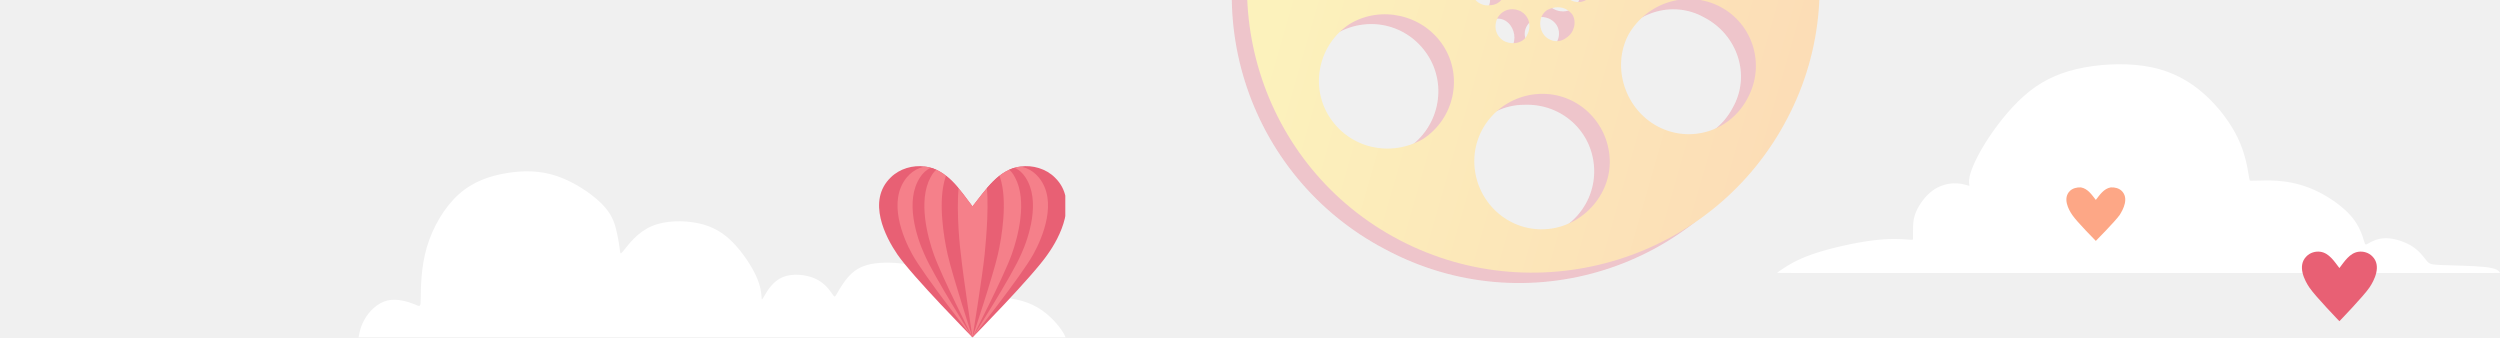
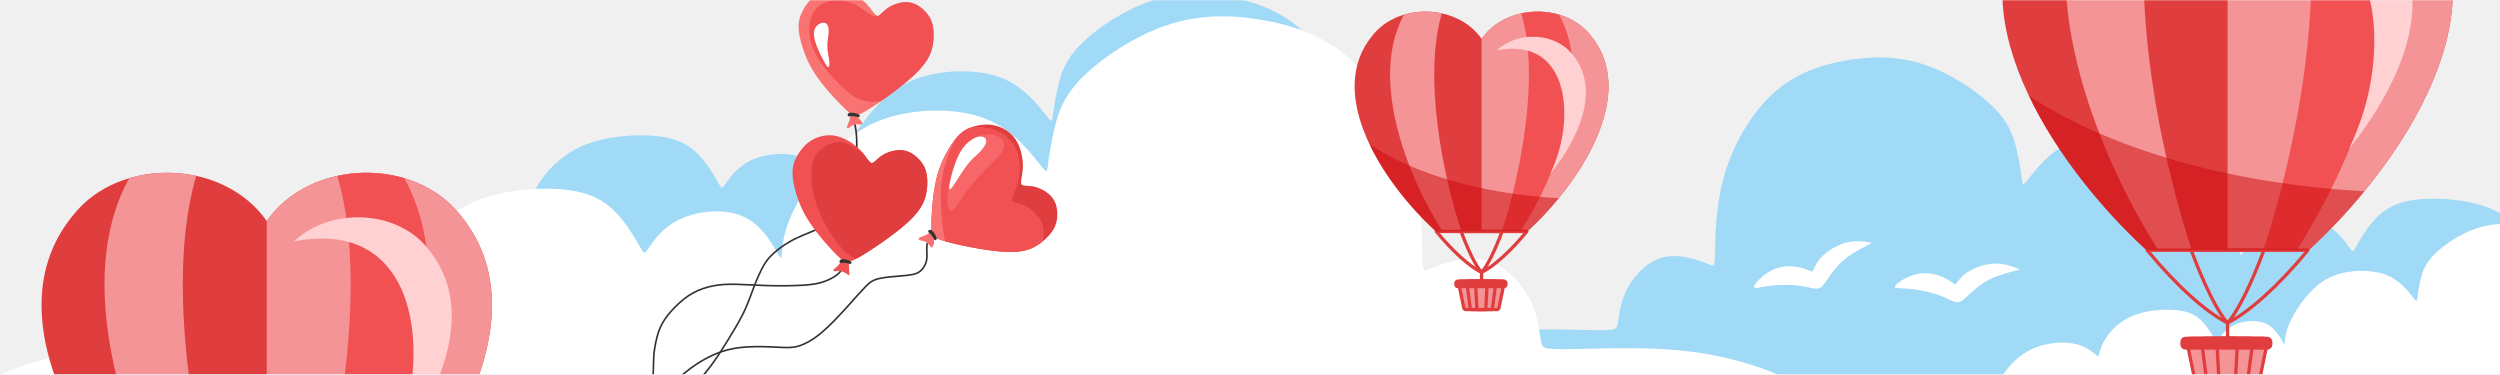
- <svg xmlns="http://www.w3.org/2000/svg" width="467" height="63" viewBox="0 0 467 63" fill="none">
-   <g clip-path="url(#clip0_1571_40)">
-     <path fill-rule="evenodd" clip-rule="evenodd" d="M223.969 71.98C223.907 72.022 223.758 72.02 193.141 71.759C162.525 71.498 101.441 70.978 70.862 70.699C40.283 70.419 40.208 70.382 40.12 70.338C40.033 70.295 39.934 70.244 40.059 69.872C40.184 69.499 40.534 68.804 42.399 67.873C44.265 66.944 47.647 65.781 51.446 65.259C55.246 64.736 59.464 64.856 62.053 64.915C64.642 64.974 65.603 64.974 66.127 64.888C66.652 64.8 66.739 64.626 66.87 63.756C67.001 62.885 67.176 61.319 68.053 59.742C68.93 58.165 70.51 56.577 72.364 56.135C74.218 55.694 76.347 56.399 77.435 56.844C78.524 57.29 78.571 57.477 78.595 55.656C78.618 53.835 78.618 50.006 79.721 46.22C80.823 42.434 83.028 38.691 85.692 36.298C88.357 33.905 91.48 32.862 94.614 32.34C97.748 31.818 100.893 31.818 104.081 32.906C107.269 33.994 110.501 36.17 112.372 38.035C114.241 39.903 114.749 41.459 115.114 42.959C115.478 44.457 115.699 45.898 115.795 46.687C115.89 47.474 115.86 47.609 116.671 46.586C117.482 45.562 119.134 43.38 121.684 42.271C124.234 41.162 127.68 41.125 130.391 41.694C133.103 42.262 135.08 43.436 136.898 45.285C138.716 47.134 140.376 49.658 141.249 51.572C142.122 53.487 142.21 54.792 142.254 55.445C142.297 56.098 142.297 56.098 142.814 55.212C143.33 54.326 144.363 52.555 146.166 51.787C147.969 51.019 150.542 51.253 152.297 52.053C154.051 52.85 154.987 54.213 155.455 54.895C155.924 55.575 155.924 55.575 156.403 54.738C156.882 53.899 157.842 52.224 159.101 51.072C160.361 49.919 161.921 49.291 164.317 49.114C166.714 48.938 169.947 49.213 172.443 50.19C174.938 51.165 176.696 52.841 177.75 54.334C178.806 55.827 179.157 57.138 179.333 57.792C179.509 58.447 179.509 58.447 180.213 57.874C180.918 57.3 182.329 56.154 184.687 55.762C187.045 55.371 190.353 55.734 192.923 56.96C195.494 58.186 197.329 60.274 198.245 61.582C199.163 62.888 199.163 63.413 199.163 63.761C199.163 64.109 199.163 64.281 201.695 64.453C204.229 64.626 209.295 64.8 213.27 65.496C217.245 66.192 220.127 67.411 221.73 68.543C223.332 69.675 223.655 70.721 223.83 71.287C224.005 71.853 224.032 71.937 223.969 71.98Z" fill="white" />
-     <path fill-rule="evenodd" clip-rule="evenodd" d="M332 50.947C331.995 51 332.142 51 354.642 51C377.143 51 421.997 51 444.452 51C466.906 51 466.961 51 466.988 50.973C467.015 50.946 467.014 50.892 466.798 50.675C466.581 50.458 466.148 50.078 464.036 49.862C461.924 49.644 458.134 49.591 456.103 49.51C454.072 49.428 453.801 49.32 453.286 48.696C452.772 48.073 452.014 46.934 450.633 46.04C449.253 45.145 447.249 44.495 445.678 44.495C444.108 44.495 442.97 45.145 442.402 45.471C441.833 45.796 441.833 45.796 441.563 44.901C441.292 44.008 440.751 42.218 439.261 40.457C437.772 38.695 435.335 36.96 433.033 35.822C430.732 34.683 428.566 34.141 426.671 33.898C424.775 33.653 423.151 33.708 422.122 33.735C421.093 33.762 420.659 33.762 420.442 33.762C420.226 33.762 420.226 33.762 420.01 32.461C419.793 31.16 419.36 28.558 418.006 25.739C416.652 22.921 414.378 19.885 411.67 17.5C408.962 15.115 405.822 13.38 401.922 12.567C398.024 11.754 393.366 11.862 389.386 12.594C385.406 13.326 382.102 14.681 379.097 17.066C376.091 19.451 373.384 22.866 371.516 25.685C369.647 28.504 368.618 30.726 368.159 32.136C367.697 33.545 367.806 34.141 367.86 34.439C367.914 34.737 367.914 34.737 367.454 34.602C366.994 34.467 366.073 34.195 364.882 34.25C363.69 34.304 362.229 34.683 360.928 35.659C359.629 36.635 358.491 38.207 357.923 39.562C357.354 40.917 357.354 42.055 357.354 42.896C357.354 43.736 357.354 44.278 357.354 44.549C357.354 44.82 357.354 44.82 356.272 44.739C355.188 44.658 353.023 44.495 349.665 44.929C346.307 45.362 341.758 46.392 338.669 47.451C335.58 48.509 333.949 49.598 333.056 50.194C332.163 50.79 332.005 50.895 332 50.947Z" fill="white" />
-     <path d="M236.168 -25.48C249.829 -51.64 282.384 -61.813 308.544 -47.861C334.413 -34.2 344.587 -1.936 330.925 24.224C317.264 50.384 285 60.557 258.84 46.605C232.68 32.944 222.507 0.68 236.168 -25.48ZM249.248 6.493C243.435 10.272 241.691 17.829 245.469 23.933C249.248 29.747 256.805 31.491 262.909 27.712C268.723 23.933 270.467 16.085 266.688 10.272C262.909 4.459 255.352 2.715 249.248 6.493ZM317.845 -7.749C323.659 -11.528 325.403 -19.085 321.624 -25.189C317.845 -31.003 310.288 -32.747 304.184 -28.968C298.371 -25.189 296.627 -17.341 300.405 -11.528C304.184 -5.715 311.741 -3.971 317.845 -7.749ZM282.384 -20.829C289.36 -20.829 294.883 -26.933 294.592 -33.909C294.301 -40.595 288.488 -46.117 281.512 -45.827C274.536 -45.536 269.013 -39.723 269.304 -32.747C269.595 -25.771 275.408 -20.539 282.384 -20.829ZM323.659 20.155C327.147 14.051 324.531 6.493 318.427 3.296C312.323 -0.192 304.765 2.424 301.568 8.528C298.371 14.632 300.696 22.189 306.8 25.387C312.904 28.584 320.461 26.259 323.659 20.155ZM280.64 -4.843C282.384 -6.005 282.675 -7.749 281.803 -9.203C280.931 -10.947 278.896 -11.237 277.443 -10.365C275.989 -9.493 275.408 -7.459 276.28 -6.005C277.152 -4.552 279.187 -3.971 280.64 -4.843ZM291.976 2.133C293.72 2.133 295.173 0.68 295.173 -1.064C294.883 -2.808 293.429 -4.261 291.685 -4.261C289.941 -4.261 288.488 -2.517 288.779 -0.773C288.779 0.971 290.232 2.133 291.976 2.133ZM285.872 -5.133C287.325 -4.261 289.36 -4.843 290.232 -6.587C291.104 -8.04 290.523 -10.075 288.779 -10.947C287.325 -11.819 285.291 -10.947 284.419 -9.493C283.837 -8.04 284.419 -6.005 285.872 -5.133ZM275.408 3.005C277.152 3.005 278.605 1.261 278.315 -0.483C278.315 -2.227 276.861 -3.389 275.117 -3.389C273.373 -3.389 271.92 -1.936 271.92 -0.192C272.211 1.552 273.664 3.005 275.408 3.005ZM276.861 5.331C275.989 6.784 276.571 8.819 278.315 9.691C279.768 10.563 281.803 9.691 282.675 8.237C283.256 6.784 282.675 4.749 281.221 3.877C279.768 3.005 277.733 3.587 276.861 5.331ZM286.453 3.587C284.709 4.749 284.419 6.493 285.291 7.947C286.163 9.691 288.197 9.981 289.651 9.109C291.104 8.237 291.685 6.203 290.813 4.749C289.941 3.296 287.907 2.715 286.453 3.587ZM265.525 -9.784C268.723 -15.888 266.397 -23.445 260.293 -26.643C254.189 -29.84 246.632 -27.515 243.435 -21.411C240.237 -15.307 242.563 -7.749 248.667 -4.552C254.771 -1.064 262.328 -3.68 265.525 -9.784ZM285.581 44.571C292.557 44.28 298.08 38.467 297.789 31.491C297.499 24.515 291.685 19.283 284.709 19.573C277.733 19.573 272.211 25.677 272.501 32.653C272.792 39.339 278.605 44.861 285.581 44.571Z" fill="#E86074" fill-opacity="0.302" />
-     <path d="M239.075 -27.224C252.736 -53.384 285 -63.557 311.16 -49.896C337.32 -36.235 347.493 -3.68 333.832 22.189C320.171 48.349 287.616 58.523 261.456 44.861C235.296 31.2 225.413 -1.064 239.075 -27.224ZM252.155 4.459C246.341 8.237 244.597 16.085 248.376 21.899C252.155 27.712 259.712 29.456 265.816 25.968C271.629 22.189 273.373 14.341 269.595 8.528C265.816 2.715 257.968 0.971 252.155 4.459ZM320.461 -9.493C326.565 -13.272 328.309 -21.12 324.531 -26.933C320.752 -32.747 312.904 -34.491 307.091 -31.003C301.277 -27.224 299.533 -19.376 303.312 -13.563C307.091 -7.749 314.648 -6.005 320.461 -9.493ZM285.291 -22.573C292.267 -22.864 297.789 -28.677 297.499 -35.653C297.208 -42.629 291.104 -48.152 284.419 -47.861C277.443 -47.571 271.92 -41.467 272.211 -34.781C272.501 -27.805 278.315 -22.283 285.291 -22.573ZM326.565 18.12C329.763 12.016 327.437 4.459 321.333 1.261C315.229 -1.936 307.672 0.389 304.184 6.493C300.987 12.597 303.603 20.445 309.707 23.643C315.811 26.84 323.368 24.515 326.565 18.12ZM283.547 -6.877C285 -7.749 285.581 -9.784 284.709 -11.237C283.837 -12.691 281.803 -13.272 280.349 -12.109C278.605 -11.237 278.315 -9.203 279.187 -7.749C280.059 -6.296 282.093 -6.005 283.547 -6.877ZM294.883 0.389C296.627 0.389 298.08 -1.355 297.789 -3.099C297.789 -4.843 296.336 -6.296 294.592 -6.005C292.848 -6.005 291.395 -4.552 291.395 -2.808C291.685 -1.064 293.139 0.389 294.883 0.389ZM288.779 -7.168C290.232 -6.296 292.267 -6.877 293.139 -8.331C294.011 -10.075 293.429 -11.819 291.685 -12.691C290.232 -13.563 288.197 -12.981 287.325 -11.528C286.453 -9.784 287.035 -8.04 288.779 -7.168ZM278.315 0.971C280.059 0.971 281.221 -0.483 281.221 -2.227C281.221 -3.971 279.768 -5.424 278.024 -5.424C276.28 -5.133 274.827 -3.68 274.827 -1.936C274.827 -0.192 276.571 1.261 278.315 0.971ZM279.768 3.296C278.896 5.04 279.477 6.784 280.931 7.656C282.675 8.528 284.709 7.947 285.291 6.493C286.163 4.749 285.581 3.005 284.128 2.133C282.384 1.261 280.64 1.843 279.768 3.296ZM289.069 1.843C287.616 2.715 287.325 4.749 288.197 6.203C289.069 7.656 291.104 8.237 292.557 7.075C294.011 6.203 294.592 4.168 293.72 2.715C292.557 1.261 290.813 0.971 289.069 1.843ZM268.432 -11.528C271.629 -17.632 269.304 -25.48 263.2 -28.677C257.096 -31.875 249.539 -29.549 246.051 -23.445C242.853 -17.051 245.179 -9.493 251.573 -6.296C257.677 -3.099 265.235 -5.424 268.432 -11.528ZM288.488 42.827C295.464 42.536 300.987 36.432 300.696 29.747C300.405 22.771 294.592 17.248 287.616 17.539C280.64 17.829 275.117 23.643 275.408 30.619C275.699 37.595 281.512 43.117 288.488 42.827Z" fill="url(#paint0_linear_1571_40)" />
-     <g clip-path="url(#clip1_1571_40)">
-       <path d="M197.032 33.142C195.382 31.51 192.906 30.796 190.636 31.102C186.51 31.612 184.034 35.591 181.661 38.549C179.391 35.591 176.915 31.612 172.789 31.102C170.519 30.796 168.043 31.51 166.393 33.142C161.854 37.529 165.464 44.364 167.631 47.526C170.416 51.607 181.661 63.033 181.661 63.033C181.661 63.033 192.906 51.607 195.691 47.526C197.961 44.364 201.572 37.529 197.032 33.142Z" fill="#E86074" />
-       <mask id="mask0_1571_40" style="mask-type:luminance" maskUnits="userSpaceOnUse" x="164" y="31" width="36" height="33">
-         <path d="M197.032 33.142C195.382 31.51 192.906 30.796 190.636 31.102C186.51 31.612 184.034 35.591 181.661 38.549C179.391 35.591 176.915 31.612 172.789 31.102C170.519 30.796 168.043 31.51 166.393 33.142C161.854 37.529 165.464 44.364 167.631 47.526C170.416 51.607 181.661 63.033 181.661 63.033C181.661 63.033 192.906 51.607 195.691 47.526C197.961 44.364 201.572 37.529 197.032 33.142Z" fill="white" />
+ <svg xmlns="http://www.w3.org/2000/svg" width="427" height="64" viewBox="0 0 427 64" fill="none">
+   <g clip-path="url(#clip0_1966_2008)">
+     <mask id="mask0_1966_2008" style="mask-type:luminance" maskUnits="userSpaceOnUse" x="-1490" y="0" width="1917" height="64">
+       <path d="M-1490 0.05H427V63.95H-1490V0.05Z" fill="white" />
+     </mask>
+     <g mask="url(#mask0_1966_2008)">
+       <path fill-rule="evenodd" clip-rule="evenodd" d="M497.699 66.326C497.61 66.386 497.399 66.384 454.276 66.015C411.152 65.646 325.115 64.909 282.044 64.514C238.972 64.119 238.864 64.066 238.742 64.005C238.619 63.944 238.481 63.874 238.656 63.347C238.832 62.82 239.325 61.835 241.953 60.522C244.58 59.208 249.343 57.564 254.696 56.826C260.047 56.086 265.989 56.255 269.636 56.339C273.282 56.423 274.636 56.423 275.374 56.3C276.113 56.176 276.235 55.93 276.421 54.7C276.604 53.47 276.851 51.255 278.085 49.026C279.322 46.797 281.548 44.551 284.159 43.928C286.77 43.304 289.768 44.3 291.301 44.93C292.834 45.56 292.9 45.825 292.934 43.251C292.968 40.677 292.968 35.262 294.52 29.911C296.074 24.56 299.178 19.268 302.931 15.885C306.685 12.501 311.085 11.027 315.498 10.29C319.913 9.552 324.343 9.552 328.833 11.089C333.324 12.627 337.876 15.703 340.509 18.341C343.143 20.98 343.859 23.181 344.373 25.299C344.886 27.419 345.197 29.456 345.332 30.57C345.466 31.684 345.424 31.874 346.565 30.427C347.708 28.981 350.035 25.896 353.627 24.329C357.218 22.761 362.073 22.708 365.891 23.512C369.711 24.316 372.495 25.975 375.056 28.589C377.616 31.204 379.955 34.771 381.185 37.477C382.416 40.183 382.538 42.029 382.6 42.951C382.661 43.874 382.661 43.874 383.388 42.622C384.117 41.37 385.57 38.867 388.111 37.78C390.649 36.694 394.273 37.026 396.745 38.156C399.216 39.284 400.535 41.21 401.196 42.174C401.855 43.136 401.855 43.136 402.53 41.952C403.206 40.767 404.556 38.397 406.331 36.77C408.104 35.14 410.301 34.252 413.676 34.002C417.052 33.754 421.607 34.142 425.122 35.522C428.636 36.902 431.112 39.271 432.598 41.383C434.084 43.492 434.58 45.344 434.827 46.27C435.074 47.197 435.074 47.197 436.068 46.386C437.06 45.575 439.045 43.953 442.369 43.401C445.689 42.846 450.349 43.36 453.969 45.093C457.59 46.827 460.173 49.779 461.465 51.627C462.757 53.473 462.757 54.216 462.757 54.709C462.757 55.199 462.757 55.443 466.326 55.686C469.893 55.93 477.03 56.176 482.628 57.161C488.226 58.144 492.286 59.867 494.543 61.468C496.801 63.069 497.257 64.548 497.502 65.348C497.749 66.147 497.786 66.266 497.699 66.326Z" fill="#A0DAF7" />
+       <path fill-rule="evenodd" clip-rule="evenodd" d="M90.052 55.024C129.433 54.687 186.244 54.198 225.217 53.85V8.327C224.284 7.115 223.278 6.01 222.222 5.058C218.47 1.675 214.069 0.2 209.654 -0.537C205.241 -1.275 200.812 -1.275 196.321 0.263C191.829 1.8 187.277 4.876 184.645 7.514C182.011 10.153 181.296 12.355 180.781 14.473C180.269 16.592 179.956 18.63 179.822 19.744C179.687 20.857 179.73 21.047 178.588 19.602C177.445 18.154 175.119 15.069 171.526 13.502C167.936 11.934 163.082 11.881 159.263 12.685C155.443 13.489 152.658 15.148 150.098 17.762C147.537 20.377 145.2 23.944 143.968 26.65C142.738 29.357 142.616 31.202 142.555 32.124C142.492 33.048 142.492 33.048 141.765 31.795C141.038 30.543 139.582 28.04 137.044 26.955C134.503 25.869 130.88 26.199 128.409 27.329C125.936 28.457 124.618 30.383 123.959 31.347C123.298 32.309 123.298 32.309 122.624 31.125C121.949 29.94 120.598 27.572 118.823 25.943C117.05 24.313 114.853 23.425 111.477 23.175C108.101 22.927 103.548 23.315 100.032 24.695C96.517 26.075 94.041 28.444 92.555 30.556C91.069 32.666 90.574 34.518 90.327 35.443C90.223 35.835 90.161 36.06 90.052 36.13V55.024Z" fill="#A0DAF7" />
+       <path fill-rule="evenodd" clip-rule="evenodd" d="M320.389 72.559C320.442 72.594 320.571 72.594 346.747 72.369C372.922 72.145 425.146 71.698 451.291 71.46C477.435 71.22 477.499 71.187 477.575 71.15C477.649 71.112 477.733 71.07 477.627 70.751C477.519 70.43 477.22 69.833 475.626 69.036C474.031 68.238 471.139 67.24 467.891 66.792C464.642 66.344 461.036 66.445 458.823 66.497C456.608 66.547 455.788 66.547 455.34 66.473C454.89 66.399 454.816 66.249 454.704 65.502C454.592 64.754 454.442 63.412 453.692 62.058C452.943 60.704 451.592 59.342 450.006 58.963C448.421 58.584 446.602 59.189 445.672 59.572C444.74 59.954 444.7 60.114 444.68 58.552C444.659 56.989 444.659 53.704 443.716 50.456C442.775 47.206 440.889 43.994 438.612 41.942C436.334 39.887 433.663 38.992 430.983 38.544C428.304 38.096 425.615 38.096 422.89 39.031C420.164 39.964 417.4 41.831 415.802 43.431C414.203 45.033 413.77 46.37 413.457 47.656C413.146 48.942 412.956 50.178 412.875 50.855C412.793 51.531 412.819 51.647 412.126 50.768C411.433 49.89 410.021 48.019 407.84 47.066C405.66 46.115 402.714 46.083 400.396 46.571C398.077 47.059 396.388 48.065 394.832 49.653C393.278 51.239 391.858 53.405 391.112 55.048C390.366 56.69 390.292 57.811 390.253 58.37C390.216 58.931 390.216 58.931 389.774 58.17C389.333 57.411 388.449 55.891 386.908 55.232C385.367 54.572 383.167 54.774 381.666 55.459C380.167 56.144 379.366 57.314 378.967 57.898C378.565 58.483 378.565 58.483 378.156 57.764C377.747 57.045 376.926 55.607 375.849 54.617C374.773 53.63 373.44 53.09 371.389 52.938C369.341 52.786 366.576 53.023 364.444 53.862C362.31 54.698 360.808 56.136 359.905 57.417C359.002 58.699 358.702 59.822 358.553 60.385C358.403 60.947 358.403 60.947 357.8 60.456C357.197 59.962 355.991 58.979 353.975 58.642C351.958 58.307 349.131 58.618 346.933 59.671C344.736 60.723 343.166 62.516 342.382 63.636C341.599 64.758 341.599 65.207 341.599 65.507C341.599 65.805 341.599 65.952 339.433 66.1C337.266 66.249 332.935 66.399 329.538 66.995C326.138 67.593 323.675 68.637 322.304 69.609C320.933 70.581 320.658 71.479 320.508 71.964C320.358 72.45 320.335 72.524 320.389 72.559Z" fill="white" />
+       <path fill-rule="evenodd" clip-rule="evenodd" d="M-6.903 71.748C-6.797 71.821 -6.539 71.819 46.077 71.368C98.694 70.918 203.666 70.019 256.218 69.538C308.77 69.056 308.901 68.992 309.051 68.916C309.201 68.841 309.37 68.757 309.156 68.114C308.94 67.471 308.34 66.27 305.134 64.666C301.928 63.062 296.116 61.057 289.586 60.156C283.055 59.255 275.808 59.459 271.358 59.563C266.907 59.664 265.257 59.664 264.356 59.514C263.455 59.364 263.305 59.065 263.079 57.564C262.855 56.062 262.554 53.36 261.047 50.641C259.54 47.92 256.824 45.182 253.637 44.419C250.45 43.658 246.793 44.874 244.923 45.643C243.052 46.412 242.971 46.734 242.93 43.594C242.889 40.453 242.889 33.847 240.995 27.318C239.101 20.788 235.312 14.332 230.734 10.204C226.155 6.077 220.786 4.278 215.401 3.377C210.014 2.477 204.609 2.477 199.131 4.353C193.65 6.23 188.097 9.982 184.883 13.201C181.671 16.42 180.797 19.107 180.17 21.692C179.545 24.278 179.165 26.763 179 28.122C178.836 29.481 178.887 29.713 177.495 27.948C176.1 26.183 173.262 22.419 168.879 20.508C164.498 18.594 158.575 18.53 153.916 19.511C149.255 20.493 145.857 22.516 142.733 25.706C139.61 28.894 136.757 33.248 135.256 36.55C133.754 39.853 133.604 42.103 133.53 43.228C133.454 44.355 133.454 44.355 132.567 42.827C131.679 41.299 129.905 38.244 126.807 36.919C123.707 35.594 119.286 35.999 116.27 37.377C113.256 38.754 111.646 41.104 110.841 42.279C110.035 43.454 110.035 43.454 109.212 42.01C108.388 40.564 106.741 37.674 104.576 35.686C102.411 33.699 99.731 32.614 95.613 32.309C91.494 32.007 85.938 32.48 81.649 34.165C77.36 35.847 74.339 38.737 72.526 41.313C70.713 43.889 70.11 46.149 69.807 47.277C69.505 48.407 69.505 48.407 68.293 47.419C67.083 46.431 64.66 44.452 60.606 43.776C56.552 43.101 50.869 43.728 46.451 45.843C42.035 47.957 38.88 51.56 37.305 53.813C35.729 56.067 35.729 56.972 35.729 57.574C35.729 58.173 35.729 58.468 31.375 58.766C27.022 59.065 18.314 59.364 11.485 60.565C4.654 61.766 -0.299 63.866 -3.054 65.82C-5.808 67.773 -6.363 69.579 -6.663 70.554C-6.964 71.529 -7.009 71.676 -6.903 71.748Z" fill="white" />
+       <path d="M104.594 80.733C105.064 79.724 105.533 78.716 106.563 77.046C107.593 75.377 109.183 73.044 110.782 70.812C112.382 68.578 113.994 66.444 115.84 64.688C117.687 62.933 119.768 61.558 121.707 60.676C123.644 59.795 125.44 59.406 127.419 59.268C129.399 59.129 131.563 59.24 133.053 59.315C134.544 59.387 135.361 59.424 136.428 59.097C137.495 58.77 138.813 58.078 140.317 56.818C141.821 55.557 143.509 53.728 144.832 52.259C146.155 50.793 147.113 49.687 147.848 48.941C148.583 48.194 149.095 47.809 150.229 47.559C151.362 47.309 153.117 47.197 154.371 47.084C155.628 46.971 156.384 46.856 156.987 46.453C157.59 46.05 158.038 45.357 158.219 44.645C158.399 43.932 158.31 43.201 158.291 42.678C158.273 42.155 158.325 41.842 158.376 41.529" stroke="#333333" stroke-width="0.284" stroke-miterlimit="22.926" />
+       <path d="M143.747 46.126C143.48 46.455 143.21 46.785 142.654 47.16C142.1 47.535 141.255 47.956 140.317 48.235C139.377 48.513 138.344 48.652 136.797 48.733C135.248 48.813 133.185 48.837 131.205 48.783C129.228 48.728 127.335 48.596 125.801 48.56C124.265 48.525 123.086 48.584 121.895 48.808C120.704 49.032 119.5 49.419 118.393 50.027C117.287 50.635 116.28 51.462 115.371 52.372C114.461 53.283 113.651 54.277 113.111 55.251C112.571 56.224 112.3 57.177 112.087 58.12C111.874 59.061 111.716 59.991 111.657 60.942C111.596 61.893 111.633 62.865 111.571 63.8C111.509 64.735 111.347 65.635 110.814 67.169C110.279 68.704 109.371 70.871 108.562 72.483C107.753 74.097 107.044 75.153 106.447 75.949C105.849 76.745 105.366 77.282 104.927 77.914C104.491 78.546 104.101 79.271 103.905 79.719C103.709 80.165 103.707 80.333 103.706 80.502" stroke="#333333" stroke-width="0.284" stroke-miterlimit="22.926" />
+       <path d="M145.962 20.999C146.12 21.739 146.276 22.479 146.325 23.881C146.371 25.285 146.31 27.351 146.001 29.262C145.693 31.173 145.135 32.927 144.469 34.336C143.804 35.746 143.03 36.81 142.158 37.585C141.284 38.362 140.314 38.849 139.108 39.363C137.903 39.877 136.462 40.417 135.204 41.097C133.947 41.776 132.874 42.596 132.111 43.285C131.347 43.974 130.894 44.535 130.398 45.414C129.901 46.294 129.363 47.492 128.879 48.728C128.396 49.964 127.966 51.239 127.469 52.398C126.973 53.557 126.409 54.597 125.598 55.981C124.785 57.366 123.725 59.095 122.811 60.483C121.897 61.871 121.128 62.919 119.785 64.535C118.441 66.152 116.521 68.339 114.297 70.631C112.074 72.922 109.545 75.319 107.808 76.897C106.07 78.478 105.122 79.24 104.569 79.706C104.018 80.17 103.862 80.336 103.706 80.502" stroke="#333333" stroke-width="0.284" stroke-miterlimit="22.926" />
+       <path d="M380.466 -15.617C373.001 -26.265 355.319 -26.559 347.492 -16.733C332.805 0.844 350.471 27.967 366.634 42.745H394.299C410.462 27.967 428.128 0.844 413.441 -16.733C405.614 -26.559 387.932 -26.265 380.466 -15.617Z" fill="#E03D3F" />
+       <path d="M368.415 -23.33C364.637 -24.152 360.627 -24.017 356.958 -22.929C356.874 -22.771 356.791 -22.613 356.709 -22.45C346.683 -3.419 357.584 25.407 368.664 42.745H374.36C368.627 25.409 362.985 -3.417 368.174 -22.45C368.251 -22.751 368.333 -23.045 368.415 -23.33Z" fill="#F49496" />
+       <path d="M394.299 42.745C410.462 27.967 428.128 0.844 413.441 -16.733C405.614 -26.559 387.932 -26.265 380.466 -15.617V42.745H394.299Z" fill="#F49496" />
+       <path d="M392.269 42.745C403.348 25.407 414.25 -3.419 404.223 -22.45C404.142 -22.613 404.058 -22.771 403.975 -22.929C400.306 -24.017 396.296 -24.154 392.517 -23.33C392.6 -23.045 392.682 -22.751 392.759 -22.45C397.948 -3.417 392.306 25.409 386.573 42.745H392.269Z" fill="#F15153" />
+       <path d="M366.752 42.745C371.77 48.826 376.813 53.338 380.466 55.149H380.467C384.12 53.338 389.163 48.826 394.181 42.745H366.752Z" stroke="#E03D3F" stroke-width="0.566" stroke-miterlimit="22.926" stroke-linecap="round" stroke-linejoin="round" />
+       <path d="M374.262 42.745C376.533 48.826 378.814 53.338 380.466 55.149C382.12 53.338 384.4 48.826 386.671 42.745H374.262Z" stroke="#E03D3F" stroke-width="0.566" stroke-miterlimit="22.926" stroke-linecap="round" stroke-linejoin="round" />
+       <path d="M380.466 55.149C380.466 57.227 380.466 59.305 380.466 61.383" stroke="#E03D3F" stroke-width="0.566" stroke-miterlimit="22.926" stroke-linecap="round" stroke-linejoin="round" />
+       <path fill-rule="evenodd" clip-rule="evenodd" d="M374.141 57.778H380.403H386.665C386.999 57.778 387.339 58.059 387.271 58.386L385.749 65.802C385.682 66.129 385.475 66.41 385.143 66.41H380.403H375.662C375.33 66.41 375.122 66.129 375.056 65.802L373.535 58.386C373.467 58.059 373.807 57.778 374.141 57.778Z" fill="#F49496" stroke="#E03D3F" stroke-width="0.566" stroke-miterlimit="22.926" stroke-linecap="round" stroke-linejoin="round" />
+       <path fill-rule="evenodd" clip-rule="evenodd" d="M376.426 57.778H380.403H384.379C384.592 57.778 384.808 58.059 384.765 58.386L383.799 65.802C383.756 66.129 383.625 66.41 383.414 66.41H380.403H377.392C377.181 66.41 377.05 66.129 377.007 65.802L376.041 58.386C375.998 58.059 376.214 57.778 376.426 57.778Z" fill="#F49496" stroke="#E03D3F" stroke-width="0.566" stroke-miterlimit="22.926" stroke-linecap="round" stroke-linejoin="round" />
+       <path fill-rule="evenodd" clip-rule="evenodd" d="M378.802 57.778H380.403H382.004C382.089 57.778 382.176 58.059 382.16 58.386L381.77 65.802C381.754 66.129 381.7 66.41 381.615 66.41H380.403H379.191C379.105 66.41 379.054 66.129 379.036 65.802L378.648 58.386C378.63 58.059 378.717 57.778 378.802 57.778Z" stroke="#E03D3F" stroke-width="0.566" stroke-miterlimit="22.926" stroke-linecap="round" stroke-linejoin="round" />
+       <path d="M346.533 16.357C351.298 26.354 359.128 35.881 366.634 42.745H394.299C397.505 39.813 400.769 36.395 403.828 32.664C380.464 31.392 360.002 25.275 346.533 16.357Z" fill="#CC080B" fill-opacity="0.502" />
+       <path d="M401.254 25.348C410.24 14.16 416.598 -0.6 407.961 -10.937C402.67 -17.579 391.342 -18.024 385.117 -12.141C407.769 -16.533 408.966 9.818 401.254 25.348Z" fill="#FFD1D2" />
+       <path d="M387.237 57.793H373.29C372.955 57.793 372.684 58.064 372.684 58.399V58.837C372.684 59.172 372.955 59.443 373.29 59.443H387.237C387.572 59.443 387.843 59.172 387.843 58.837V58.399C387.843 58.064 387.572 57.793 387.237 57.793Z" fill="#E03D3F" stroke="#E03D3F" stroke-width="0.566" stroke-miterlimit="22.926" stroke-linecap="round" stroke-linejoin="round" />
+       <path d="M253.054 6.633C248.845 0.628 238.876 0.464 234.464 6.004C226.184 15.912 236.142 31.204 245.255 39.534H260.85C269.963 31.204 279.922 15.912 271.641 6.004C267.23 0.464 257.26 0.628 253.054 6.633Z" fill="#E03D3F" />
+       <path d="M246.26 2.284C244.129 1.82 241.867 1.897 239.801 2.511C239.753 2.6 239.706 2.688 239.661 2.78C234.008 13.509 240.154 29.759 246.4 39.534H249.611C246.378 29.761 243.197 13.51 246.123 2.78C246.166 2.609 246.213 2.445 246.26 2.284Z" fill="#F49496" />
+       <path d="M260.85 39.534C269.964 31.204 279.922 15.912 271.642 6.004C267.23 0.464 257.261 0.628 253.054 6.633V39.534H260.85Z" fill="#F49496" />
+       <path d="M259.706 39.534C265.952 29.759 272.098 13.509 266.445 2.78C266.4 2.688 266.353 2.6 266.305 2.511C264.238 1.897 261.977 1.82 259.846 2.284C259.893 2.445 259.94 2.609 259.983 2.78C262.909 13.51 259.728 29.761 256.495 39.534H259.706Z" fill="#F15153" />
+       <path d="M245.322 39.534C248.15 42.962 250.994 45.506 253.054 46.528C255.112 45.506 257.955 42.962 260.784 39.534H245.322Z" stroke="#E03D3F" stroke-width="0.566" stroke-miterlimit="22.926" stroke-linecap="round" stroke-linejoin="round" />
+       <path d="M249.556 39.534C250.836 42.962 252.12 45.506 253.054 46.528C253.985 45.506 255.27 42.962 256.55 39.534H249.556Z" stroke="#E03D3F" stroke-width="0.566" stroke-miterlimit="22.926" stroke-linecap="round" stroke-linejoin="round" />
+       <path d="M253.054 46.528C253.054 47.698 253.054 48.87 253.054 50.04" stroke="#E03D3F" stroke-width="0.566" stroke-miterlimit="22.926" stroke-linecap="round" stroke-linejoin="round" />
+       <path fill-rule="evenodd" clip-rule="evenodd" d="M249.487 48.009H253.017H256.547C256.735 48.009 256.927 48.167 256.89 48.351L256.031 52.532C255.994 52.717 255.876 52.875 255.689 52.875H253.017H250.344C250.157 52.875 250.041 52.717 250.003 52.532L249.145 48.351C249.108 48.167 249.3 48.009 249.487 48.009Z" fill="#F49496" stroke="#E03D3F" stroke-width="0.566" stroke-miterlimit="22.926" stroke-linecap="round" stroke-linejoin="round" />
+       <path fill-rule="evenodd" clip-rule="evenodd" d="M250.774 48.009H253.017H255.259C255.378 48.009 255.5 48.167 255.476 48.351L254.931 52.532C254.907 52.717 254.833 52.875 254.714 52.875H253.017H251.319C251.2 52.875 251.126 52.717 251.103 52.532L250.559 48.351C250.534 48.167 250.655 48.009 250.774 48.009Z" fill="#F49496" stroke="#E03D3F" stroke-width="0.566" stroke-miterlimit="22.926" stroke-linecap="round" stroke-linejoin="round" />
+       <path fill-rule="evenodd" clip-rule="evenodd" d="M252.114 48.009H253.017H253.919C253.968 48.009 254.016 48.167 254.006 48.351L253.787 52.532C253.777 52.717 253.748 52.875 253.7 52.875H253.017H252.333C252.286 52.875 252.256 52.717 252.246 52.532L252.027 48.351C252.017 48.167 252.067 48.009 252.114 48.009Z" stroke="#E03D3F" stroke-width="0.566" stroke-miterlimit="22.926" stroke-linecap="round" stroke-linejoin="round" />
+       <path d="M233.923 24.658C236.61 30.293 241.023 35.664 245.255 39.534H260.85C262.657 37.882 264.498 35.954 266.222 33.85C253.05 33.133 241.516 29.685 233.923 24.658Z" fill="#CC080B" fill-opacity="0.502" />
+       <path d="M264.772 29.726C269.838 23.419 273.423 15.098 268.553 9.271C265.57 5.527 259.184 5.275 255.675 8.593C268.444 6.117 269.119 20.97 264.772 29.726Z" fill="#FFD1D2" />
+       <path d="M256.871 48.017H249.008C248.819 48.017 248.666 48.17 248.666 48.359V48.605C248.666 48.794 248.819 48.947 249.008 48.947H256.871C257.059 48.947 257.212 48.794 257.212 48.605V48.359C257.212 48.17 257.059 48.017 256.871 48.017Z" fill="#E03D3F" stroke="#E03D3F" stroke-width="0.566" stroke-miterlimit="22.926" stroke-linecap="round" stroke-linejoin="round" />
+       <path d="M45.561 37.751C38.097 27.103 20.413 26.808 12.588 36.636C-2.1 54.213 15.565 81.336 31.73 96.112H59.392C75.558 81.336 93.224 54.213 78.536 36.636C70.709 26.808 53.027 27.103 45.561 37.751Z" fill="#E03D3F" />
+       <path d="M33.511 30.038C29.731 29.215 25.723 29.35 22.054 30.44C21.97 30.596 21.886 30.756 21.804 30.917C11.778 49.95 22.679 78.776 33.759 96.112H39.456C33.722 78.778 28.079 49.951 33.268 30.917C33.347 30.615 33.427 30.324 33.511 30.038Z" fill="#F49496" />
+       <path d="M59.393 96.112C75.558 81.336 93.224 54.213 78.537 36.636C70.709 26.808 53.027 27.103 45.561 37.751V96.112H59.393Z" fill="#F49496" />
+       <path d="M57.365 96.112C68.443 78.776 79.346 49.95 69.319 30.917C69.238 30.756 69.154 30.596 69.07 30.44C65.402 29.352 61.391 29.215 57.612 30.038C57.695 30.324 57.776 30.615 57.855 30.917C63.044 49.951 57.402 78.778 51.669 96.112H57.365Z" fill="#F15153" />
+       <path d="M66.35 78.716C75.335 67.527 81.694 52.767 73.056 42.43C67.766 35.788 56.438 35.343 50.213 41.228C72.865 36.836 74.061 63.186 66.35 78.716Z" fill="#FFD1D2" />
+       <path fill-rule="evenodd" clip-rule="evenodd" d="M174.397 31.188C174.373 30.691 174.655 29.711 174.706 28.659C174.759 27.606 174.582 26.481 174.25 25.477C173.918 24.474 173.433 23.593 172.667 22.877C171.902 22.158 170.857 21.605 169.747 21.388C168.634 21.17 167.458 21.291 166.424 21.571C165.391 21.853 164.505 22.298 163.62 23.243C162.733 24.186 161.852 25.63 161.196 26.995C160.54 28.36 160.111 29.645 159.806 31.097C159.5 32.548 159.319 34.165 159.215 35.433C159.108 36.7 159.079 37.619 159.078 38.304C159.078 38.854 159.094 39.255 159.129 39.568C158.908 39.716 158.559 39.982 158.186 40.167C157.8 40.362 157.39 40.47 157.164 40.57C156.939 40.67 156.897 40.764 156.94 40.843C156.984 40.923 157.113 40.989 157.314 41.034C157.516 41.081 157.793 41.105 158.043 41.221C158.293 41.336 158.517 41.542 158.667 41.71C158.817 41.877 158.892 42.008 158.963 42.106C159.034 42.203 159.1 42.266 159.176 42.221C159.253 42.174 159.34 42.019 159.394 41.85C159.447 41.681 159.468 41.497 159.481 41.341C159.494 41.184 159.497 41.054 159.553 40.939C159.61 40.823 159.716 40.723 159.806 40.615H159.808L159.822 40.623C160.356 40.899 161.342 41.223 162.846 41.584C164.35 41.947 166.37 42.348 168.143 42.624C169.916 42.899 171.442 43.051 172.819 43.032C174.199 43.011 175.43 42.817 176.637 42.192C177.844 41.566 179.028 40.511 179.703 39.545C180.377 38.58 180.544 37.706 180.581 36.905C180.618 36.105 180.527 35.38 180.286 34.743C180.045 34.107 179.653 33.559 179.079 33.085C178.504 32.609 177.745 32.206 177.047 31.989C176.349 31.773 175.714 31.742 175.23 31.72C174.75 31.697 174.421 31.684 174.397 31.188Z" fill="#E03D3F" />
+       <mask id="mask1_1966_2008" style="mask-type:luminance" maskUnits="userSpaceOnUse" x="156" y="21" width="25" height="23">
+         <path d="M174.397 31.188C174.373 30.691 174.655 29.711 174.706 28.659C174.759 27.606 174.582 26.481 174.25 25.477C173.918 24.474 173.433 23.593 172.667 22.877C171.902 22.158 170.857 21.605 169.747 21.388C168.634 21.17 167.458 21.291 166.424 21.571C165.391 21.853 164.505 22.298 163.62 23.243C162.733 24.186 161.852 25.63 161.196 26.995C160.54 28.36 160.111 29.645 159.806 31.097C159.5 32.548 159.319 34.165 159.215 35.433C159.108 36.7 159.079 37.619 159.078 38.304C159.078 38.854 159.094 39.255 159.129 39.568C158.908 39.716 158.559 39.982 158.186 40.167C157.8 40.362 157.39 40.47 157.164 40.57C156.939 40.67 156.897 40.764 156.94 40.843C156.984 40.923 157.113 40.989 157.314 41.034C157.516 41.081 157.793 41.105 158.043 41.221C158.293 41.336 158.517 41.542 158.667 41.71C158.817 41.877 158.892 42.008 158.963 42.106C159.034 42.203 159.1 42.266 159.176 42.221C159.253 42.174 159.34 42.019 159.394 41.85C159.447 41.681 159.468 41.497 159.481 41.341C159.494 41.184 159.497 41.054 159.553 40.939C159.61 40.823 159.716 40.723 159.806 40.615H159.808L159.822 40.623C160.356 40.899 161.342 41.223 162.846 41.584C164.35 41.947 166.37 42.348 168.143 42.624C169.916 42.899 171.442 43.051 172.819 43.032C174.199 43.011 175.43 42.817 176.637 42.192C177.844 41.566 179.028 40.511 179.703 39.545C180.377 38.58 180.544 37.706 180.581 36.905C180.618 36.105 180.527 35.38 180.286 34.743C180.045 34.107 179.653 33.559 179.079 33.085C178.504 32.609 177.745 32.206 177.047 31.989C176.349 31.773 175.714 31.742 175.23 31.72C174.75 31.697 174.421 31.684 174.397 31.188Z" fill="white" />
      </mask>
-       <g mask="url(#mask0_1571_40)">
-         <path d="M194.041 33.142C192.699 31.51 190.739 30.796 188.882 31.102C185.581 31.612 183.621 35.591 181.661 38.549C179.804 35.591 177.844 31.612 174.543 31.102C172.686 30.796 170.726 31.51 169.385 33.142C165.774 37.529 168.662 44.364 170.416 47.526C172.686 51.607 181.661 63.033 181.661 63.033C181.661 63.033 190.739 51.607 193.009 47.526C194.763 44.364 197.651 37.529 194.041 33.142Z" fill="#F5808A" />
-         <path d="M191.565 33.142C190.533 31.51 188.882 30.796 187.438 31.102C184.756 31.612 183.208 35.591 181.661 38.549C180.217 35.591 178.669 31.612 175.987 31.102C174.543 30.796 172.892 31.51 171.86 33.142C168.972 37.529 171.241 44.364 172.686 47.526C174.44 51.607 181.661 63.033 181.661 63.033C181.661 63.033 188.986 51.607 190.739 47.526C192.184 44.364 194.453 37.529 191.565 33.142Z" fill="#E86074" />
-         <path d="M189.605 33.142C188.779 31.51 187.541 30.796 186.303 31.102C184.24 31.612 182.899 35.591 181.661 38.549C180.526 35.591 179.185 31.612 177.122 31.102C175.884 30.796 174.646 31.51 173.821 33.142C171.448 37.529 173.305 44.364 174.44 47.526C175.884 51.607 181.661 63.033 181.661 63.033C181.661 63.033 187.541 51.607 188.986 47.526C190.12 44.364 191.977 37.529 189.605 33.142Z" fill="#F5808A" />
-         <path d="M186.819 33.142C186.303 31.51 185.478 30.796 184.653 31.102C183.312 31.612 182.486 35.591 181.661 38.549C180.939 35.591 180.113 31.612 178.772 31.102C177.947 30.796 177.122 31.51 176.606 33.142C175.162 37.529 176.296 44.364 177.019 47.526C177.947 51.607 181.661 63.033 181.661 63.033C181.661 63.033 185.478 51.607 186.406 47.526C187.129 44.364 188.263 37.529 186.819 33.142Z" fill="#E86074" />
-         <path d="M184.137 33.142C183.931 31.51 183.518 30.796 183.105 31.102C182.486 31.612 182.074 35.591 181.661 38.549C181.351 35.591 180.939 31.612 180.32 31.102C179.907 30.796 179.495 31.51 179.288 33.142C178.566 37.529 179.082 44.364 179.495 47.526C179.907 51.607 181.661 63.033 181.661 63.033C181.661 63.033 183.518 51.607 183.931 47.526C184.24 44.364 184.859 37.529 184.137 33.142Z" fill="#F5808A" />
+       <g mask="url(#mask1_1966_2008)">
+         <path fill-rule="evenodd" clip-rule="evenodd" d="M172.817 33.907C172.916 33.377 173.457 32.411 173.775 31.312C174.091 30.212 174.186 28.979 174.084 27.837C173.984 26.694 173.689 25.643 173.059 24.694C172.429 23.744 171.463 22.899 170.343 22.393C169.224 21.887 167.949 21.72 166.787 21.76C165.627 21.802 164.577 22.05 163.407 22.827C162.237 23.604 160.944 24.91 159.911 26.188C158.878 27.468 158.104 28.718 157.421 30.177C156.737 31.634 156.143 33.297 155.715 34.61C155.288 35.923 155.029 36.886 154.856 37.611C154.718 38.193 154.637 38.62 154.595 38.958C154.326 39.062 153.889 39.255 153.449 39.358C152.993 39.468 152.532 39.479 152.269 39.529C152.007 39.579 151.939 39.666 151.966 39.761C151.992 39.856 152.11 39.959 152.313 40.058C152.514 40.156 152.8 40.251 153.035 40.435C153.27 40.619 153.457 40.893 153.573 41.107C153.689 41.323 153.738 41.479 153.789 41.599C153.839 41.719 153.892 41.803 153.984 41.774C154.076 41.744 154.207 41.602 154.307 41.436C154.405 41.27 154.473 41.083 154.526 40.92C154.578 40.757 154.615 40.62 154.702 40.514C154.79 40.406 154.927 40.327 155.051 40.235L155.066 40.248C155.561 40.672 156.521 41.258 158.02 42.016C159.519 42.774 161.555 43.7 163.36 44.434C165.164 45.167 166.737 45.707 168.199 46.03C169.661 46.35 171.01 46.453 172.442 46.094C173.873 45.735 175.387 44.913 176.341 44.062C177.295 43.209 177.688 42.327 177.928 41.491C178.167 40.654 178.251 39.864 178.154 39.133C178.057 38.399 177.78 37.724 177.292 37.077C176.802 36.433 176.101 35.817 175.417 35.414C174.734 35.011 174.07 34.821 173.565 34.677C173.062 34.534 172.717 34.437 172.817 33.907Z" fill="#FA7373" />
+         <path fill-rule="evenodd" clip-rule="evenodd" d="M172.817 33.907C172.916 33.377 173.457 32.411 173.775 31.312C174.091 30.212 174.186 28.979 174.084 27.837C173.984 26.694 173.689 25.643 173.059 24.694C172.429 23.744 171.463 22.899 170.343 22.393C169.224 21.887 167.95 21.72 166.789 21.76C166.086 21.786 165.424 21.886 164.753 22.134C164.207 22.54 163.714 23.054 163.257 23.759C162.493 24.939 161.829 26.652 161.391 28.236C160.954 29.821 160.743 31.278 160.698 32.886C160.651 34.497 160.769 36.258 160.901 37.633C161.033 39.007 161.178 39.995 161.309 40.727C161.413 41.315 161.51 41.739 161.607 42.066C161.401 42.269 161.076 42.62 160.715 42.891C160.596 42.98 160.474 43.06 160.354 43.133C161.002 43.43 161.675 43.726 162.335 44.007C162.332 43.968 162.329 43.931 162.324 43.894C162.308 43.725 162.287 43.584 162.324 43.451C162.361 43.317 162.456 43.19 162.534 43.057V43.056L162.551 43.062C163.175 43.252 164.291 43.409 165.967 43.505C167.643 43.602 169.88 43.641 171.828 43.594C173.775 43.547 175.433 43.417 176.902 43.128C177.008 43.107 177.115 43.086 177.219 43.062C177.577 42.533 177.782 42.003 177.928 41.491C178.167 40.654 178.251 39.864 178.154 39.133C178.057 38.399 177.78 37.724 177.292 37.077C176.802 36.433 176.101 35.817 175.417 35.414C174.734 35.011 174.07 34.821 173.565 34.677C173.062 34.534 172.717 34.437 172.817 33.907Z" fill="#F15153" />
+         <path fill-rule="evenodd" clip-rule="evenodd" d="M167.511 23.143C168.28 22.98 169.384 22.837 170.264 23.185C171.144 23.533 171.799 24.371 171.401 25.425C171.001 26.479 169.548 27.748 168.238 29.068C166.929 30.387 165.762 31.758 164.811 33.098C163.86 34.439 163.122 35.749 162.59 35.933C162.058 36.117 161.731 35.175 161.821 33.709C161.912 32.242 162.421 30.25 163.167 28.489C163.913 26.729 164.9 25.203 165.608 24.347C166.315 23.491 166.744 23.307 167.511 23.143Z" fill="#F76668" />
+       </g>
+       <mask id="mask2_1966_2008" style="mask-type:luminance" maskUnits="userSpaceOnUse" x="-1490" y="0" width="1917" height="64">
+         <path d="M-1490 0.05H427V63.95H-1490V0.05Z" fill="white" />
+       </mask>
+       <g mask="url(#mask2_1966_2008)">
+         <path fill-rule="evenodd" clip-rule="evenodd" d="M159.089 39.315C159.016 39.271 158.928 39.245 158.828 39.253C158.728 39.263 158.618 39.31 158.565 39.389C158.512 39.468 158.518 39.581 158.596 39.684C158.672 39.785 158.82 39.876 158.929 39.975C159.039 40.077 159.11 40.188 159.203 40.322C159.299 40.454 159.416 40.612 159.477 40.718C159.54 40.825 159.547 40.881 159.589 40.931C159.632 40.981 159.71 41.025 159.792 41.018C159.874 41.012 159.958 40.954 159.98 40.849C160.005 40.746 159.966 40.596 159.888 40.411C159.809 40.225 159.692 40.006 159.584 39.843C159.474 39.682 159.373 39.581 159.294 39.498C159.216 39.418 159.16 39.358 159.089 39.315Z" fill="#333333" />
+         <path fill-rule="evenodd" clip-rule="evenodd" d="M167.482 25.825C168.001 25.261 168.483 24.519 168.446 24.008C168.409 23.499 167.853 23.22 167.158 23.341C166.462 23.462 165.628 23.981 164.951 24.695C164.274 25.409 163.755 26.317 163.293 27.513C162.829 28.709 162.421 30.192 162.236 31.146C162.05 32.1 162.087 32.527 162.393 32.258C162.7 31.989 163.274 31.025 163.894 30.061C164.516 29.097 165.184 28.133 165.794 27.456C166.407 26.781 166.963 26.391 167.482 25.825Z" fill="white" />
+       </g>
+       <path fill-rule="evenodd" clip-rule="evenodd" d="M149.579 2.537C149.2 2.216 148.677 1.343 147.942 0.587C147.208 -0.171 146.265 -0.809 145.305 -1.251C144.346 -1.693 143.369 -1.938 142.323 -1.867C141.277 -1.797 140.16 -1.411 139.242 -0.746C138.325 -0.082 137.61 0.861 137.112 1.808C136.613 2.755 136.331 3.707 136.418 4.998C136.506 6.289 136.958 7.919 137.51 9.331C138.059 10.741 138.707 11.932 139.56 13.145C140.414 14.358 141.472 15.593 142.327 16.534C143.182 17.477 143.833 18.125 144.333 18.594C144.736 18.97 145.04 19.229 145.292 19.418C145.251 19.681 145.206 20.119 145.089 20.517C144.966 20.933 144.765 21.305 144.686 21.539C144.605 21.771 144.644 21.866 144.732 21.889C144.821 21.911 144.956 21.863 145.127 21.745C145.298 21.629 145.504 21.444 145.761 21.341C146.015 21.236 146.318 21.213 146.544 21.218C146.77 21.223 146.917 21.255 147.036 21.27C147.155 21.284 147.247 21.28 147.265 21.192C147.284 21.105 147.229 20.936 147.14 20.782C147.055 20.627 146.934 20.486 146.829 20.37C146.723 20.254 146.631 20.163 146.584 20.043C146.538 19.924 146.538 19.777 146.522 19.637L146.538 19.631C147.103 19.429 148.012 18.93 149.302 18.077C150.593 17.224 152.265 16.02 153.676 14.911C155.088 13.804 156.239 12.791 157.165 11.77C158.09 10.748 158.788 9.716 159.155 8.407C159.521 7.098 159.557 5.512 159.31 4.36C159.065 3.207 158.539 2.489 157.98 1.916C157.421 1.343 156.828 0.915 156.198 0.658C155.567 0.4 154.9 0.313 154.16 0.408C153.42 0.504 152.608 0.785 151.974 1.148C151.339 1.51 150.883 1.953 150.538 2.29C150.193 2.629 149.96 2.859 149.579 2.537Z" fill="#FA7373" />
+       <mask id="mask3_1966_2008" style="mask-type:luminance" maskUnits="userSpaceOnUse" x="136" y="0" width="24" height="22">
+         <path d="M149.579 2.537C149.2 2.216 148.677 1.343 147.942 0.587C147.761 0.4 147.568 0.221 147.364 0.05H138.346C137.847 0.585 137.434 1.196 137.112 1.808C136.613 2.755 136.331 3.707 136.418 4.998C136.506 6.289 136.958 7.919 137.51 9.331C138.059 10.741 138.707 11.932 139.56 13.145C140.414 14.358 141.472 15.593 142.327 16.534C143.182 17.477 143.833 18.125 144.333 18.594C144.736 18.97 145.04 19.229 145.292 19.418C145.251 19.681 145.206 20.119 145.089 20.517C144.966 20.933 144.765 21.305 144.686 21.539C144.605 21.771 144.644 21.866 144.732 21.889C144.821 21.911 144.956 21.863 145.127 21.745C145.298 21.629 145.504 21.444 145.761 21.341C146.015 21.236 146.318 21.213 146.544 21.218C146.77 21.223 146.917 21.255 147.036 21.27C147.155 21.284 147.247 21.28 147.265 21.192C147.284 21.105 147.229 20.936 147.14 20.782C147.055 20.627 146.934 20.486 146.829 20.37C146.723 20.254 146.631 20.163 146.584 20.043C146.538 19.924 146.538 19.777 146.522 19.637L146.538 19.631C147.103 19.429 148.012 18.93 149.302 18.077C150.593 17.224 152.265 16.02 153.676 14.911C155.088 13.804 156.239 12.791 157.165 11.77C158.09 10.748 158.788 9.716 159.155 8.407C159.521 7.098 159.557 5.512 159.31 4.36C159.065 3.207 158.539 2.489 157.98 1.916C157.421 1.343 156.828 0.915 156.198 0.658C155.567 0.4 154.9 0.313 154.16 0.408C153.42 0.504 152.608 0.785 151.974 1.148C151.339 1.51 150.883 1.953 150.538 2.29C150.193 2.629 149.96 2.859 149.579 2.537Z" fill="white" />
+       </mask>
+       <g mask="url(#mask3_1966_2008)">
+         <path fill-rule="evenodd" clip-rule="evenodd" d="M161.22 1.11C159.294 -0.856 155.682 -0.842 153.525 0.03C151.367 0.901 150.664 2.632 149.702 2.767C148.739 2.903 147.518 1.442 145.877 0.683C144.238 -0.076 142.179 -0.137 140.743 0.493C139.307 1.122 138.493 2.442 138.28 4.073C138.066 5.706 138.453 7.648 139.444 9.49C140.435 11.331 142.034 13.07 143.504 14.516C144.974 15.962 146.315 17.114 148.366 17.345C150.418 17.574 153.179 16.881 155.841 15.665C158.504 14.45 161.067 12.711 162.228 9.868C163.388 7.024 163.146 3.077 161.22 1.11Z" fill="#F15153" />
+       </g>
+       <mask id="mask4_1966_2008" style="mask-type:luminance" maskUnits="userSpaceOnUse" x="-1490" y="0" width="1917" height="64">
+         <path d="M-1490 0.05H427V63.95H-1490V0.05Z" fill="white" />
+       </mask>
+       <g mask="url(#mask4_1966_2008)">
+         <path fill-rule="evenodd" clip-rule="evenodd" d="M145.08 19.274C145 19.299 144.919 19.345 144.858 19.424C144.797 19.503 144.755 19.616 144.777 19.708C144.8 19.802 144.885 19.874 145.013 19.887C145.14 19.9 145.308 19.853 145.456 19.842C145.603 19.831 145.733 19.856 145.895 19.877C146.057 19.9 146.252 19.921 146.372 19.947C146.493 19.976 146.538 20.009 146.604 20.013C146.67 20.016 146.755 19.988 146.805 19.924C146.855 19.86 146.871 19.758 146.81 19.669C146.75 19.582 146.615 19.508 146.426 19.439C146.238 19.369 145.998 19.305 145.804 19.274C145.611 19.244 145.467 19.249 145.354 19.25C145.242 19.252 145.161 19.252 145.08 19.274Z" fill="#333333" />
+         <path fill-rule="evenodd" clip-rule="evenodd" d="M140.58 10.204C139.965 9.06 138.97 6.99 139.012 5.678C139.054 4.368 140.129 3.817 140.756 3.883C141.381 3.951 141.557 4.636 141.539 5.396C141.523 6.157 141.314 6.994 141.307 7.819C141.301 8.646 141.499 9.465 141.594 10.124C141.689 10.783 141.684 11.284 141.56 11.425C141.438 11.566 141.198 11.349 140.58 10.204Z" fill="white" />
+       </g>
+       <path fill-rule="evenodd" clip-rule="evenodd" d="M148.584 27.677C148.212 27.347 147.709 26.46 146.992 25.686C146.278 24.914 145.349 24.253 144.4 23.789C143.451 23.323 142.482 23.056 141.434 23.101C140.385 23.146 139.258 23.506 138.327 24.149C137.395 24.79 136.657 25.715 136.136 26.65C135.616 27.587 135.312 28.531 135.367 29.824C135.424 31.117 135.838 32.758 136.355 34.181C136.873 35.604 137.492 36.81 138.315 38.043C139.139 39.276 140.167 40.536 141.001 41.499C141.832 42.459 142.469 43.123 142.957 43.604C143.306 43.945 143.581 44.195 143.81 44.382C143.76 44.472 143.704 44.564 143.651 44.655C143.535 44.851 143.431 45.032 143.296 45.195C143.161 45.357 142.991 45.502 142.854 45.62C142.717 45.735 142.611 45.822 142.522 45.901C142.434 45.98 142.361 46.052 142.337 46.121C142.311 46.191 142.332 46.257 142.408 46.294C142.482 46.329 142.613 46.337 142.733 46.318C142.856 46.299 142.97 46.254 143.111 46.249C143.249 46.246 143.414 46.284 143.568 46.316C143.721 46.349 143.865 46.378 143.999 46.426C144.132 46.476 144.258 46.549 144.371 46.613C144.484 46.678 144.584 46.732 144.676 46.8C144.766 46.868 144.848 46.947 144.913 46.989C144.979 47.029 145.027 47.034 145.05 46.984C145.072 46.934 145.069 46.832 145.064 46.699C145.058 46.565 145.048 46.4 145.038 46.202C145.029 46.005 145.017 45.776 145.004 45.572C144.992 45.367 144.977 45.187 145.027 45.035C145.075 44.882 145.188 44.758 145.298 44.658L145.338 44.619C145.915 44.395 146.773 43.936 147.938 43.206C149.249 42.384 150.947 41.218 152.385 40.145C153.823 39.07 154.998 38.086 155.947 37.087C156.895 36.088 157.619 35.072 158.017 33.773C158.414 32.472 158.486 30.888 158.268 29.73C158.051 28.573 157.543 27.841 156.997 27.255C156.452 26.67 155.868 26.228 155.245 25.956C154.621 25.683 153.957 25.578 153.214 25.657C152.472 25.736 151.653 25.997 151.01 26.344C150.367 26.691 149.901 27.124 149.548 27.453C149.195 27.782 148.955 28.007 148.584 27.677Z" fill="#F15153" />
+       <mask id="mask5_1966_2008" style="mask-type:luminance" maskUnits="userSpaceOnUse" x="135" y="23" width="24" height="25">
+         <path d="M148.584 27.677C148.212 27.347 147.709 26.46 146.992 25.686C146.278 24.914 145.349 24.253 144.4 23.789C143.451 23.323 142.482 23.056 141.434 23.101C140.385 23.146 139.258 23.506 138.327 24.149C137.395 24.79 136.657 25.715 136.136 26.65C135.616 27.587 135.312 28.531 135.367 29.824C135.424 31.117 135.838 32.758 136.355 34.181C136.873 35.604 137.492 36.81 138.315 38.043C139.139 39.276 140.167 40.536 141.001 41.499C141.832 42.459 142.469 43.123 142.957 43.604C143.306 43.945 143.581 44.195 143.81 44.382C143.76 44.472 143.704 44.564 143.651 44.655C143.535 44.851 143.431 45.032 143.296 45.195C143.161 45.357 142.991 45.502 142.854 45.62C142.717 45.735 142.611 45.822 142.522 45.901C142.434 45.98 142.361 46.052 142.337 46.121C142.311 46.191 142.332 46.257 142.408 46.294C142.482 46.329 142.613 46.337 142.733 46.318C142.856 46.299 142.97 46.254 143.111 46.249C143.249 46.246 143.414 46.284 143.568 46.316C143.721 46.349 143.865 46.378 143.999 46.426C144.132 46.476 144.258 46.549 144.371 46.613C144.484 46.678 144.584 46.732 144.676 46.8C144.766 46.868 144.848 46.947 144.913 46.989C144.979 47.029 145.027 47.034 145.05 46.984C145.072 46.934 145.069 46.832 145.064 46.699C145.058 46.565 145.048 46.4 145.038 46.202C145.029 46.005 145.017 45.776 145.004 45.572C144.992 45.367 144.977 45.187 145.027 45.035C145.075 44.882 145.188 44.758 145.298 44.658L145.338 44.619C145.915 44.395 146.773 43.936 147.938 43.206C149.249 42.384 150.947 41.218 152.385 40.145C153.823 39.07 154.998 38.086 155.947 37.087C156.895 36.088 157.619 35.072 158.017 33.773C158.414 32.472 158.486 30.888 158.268 29.73C158.051 28.573 157.543 27.841 156.997 27.255C156.452 26.67 155.868 26.228 155.245 25.956C154.621 25.683 153.957 25.578 153.214 25.657C152.472 25.736 151.653 25.997 151.01 26.344C150.367 26.691 149.901 27.124 149.548 27.453C149.195 27.782 148.955 28.007 148.584 27.677Z" fill="white" />
+       </mask>
+       <g mask="url(#mask5_1966_2008)">
+         <path fill-rule="evenodd" clip-rule="evenodd" d="M157.743 39.739C158.908 38.114 159.963 36.478 160.519 34.766C161.076 33.054 161.134 31.268 160.322 29.587C159.51 27.906 157.825 26.331 156.405 25.532C154.985 24.732 153.828 24.708 152.659 24.921C151.489 25.135 150.308 25.588 149.495 25.92C148.681 26.252 148.238 26.466 147.45 26.091C146.663 25.715 145.532 24.752 144.4 24.408C143.269 24.063 142.139 24.339 141.265 24.766C140.391 25.195 139.776 25.775 139.349 26.466C138.921 27.16 138.685 27.962 138.604 29.052C138.525 30.143 138.604 31.52 138.918 32.983C139.233 34.447 139.781 35.996 140.554 37.545C141.326 39.092 142.321 40.638 143.248 41.776C144.173 42.916 145.027 43.647 146.147 44.237C147.266 44.829 148.649 45.279 150.006 45.316C151.363 45.353 152.696 44.975 154 43.978C155.304 42.982 156.579 41.365 157.743 39.739Z" fill="#E03D3F" />
+       </g>
+       <mask id="mask6_1966_2008" style="mask-type:luminance" maskUnits="userSpaceOnUse" x="-1490" y="0" width="1917" height="64">
+         <path d="M-1490 0.05H427V63.95H-1490V0.05Z" fill="white" />
+       </mask>
+       <g mask="url(#mask6_1966_2008)">
+         <path fill-rule="evenodd" clip-rule="evenodd" d="M143.688 44.303C143.605 44.324 143.525 44.369 143.462 44.447C143.399 44.524 143.354 44.635 143.375 44.729C143.394 44.822 143.478 44.896 143.605 44.913C143.733 44.929 143.9 44.887 144.049 44.879C144.197 44.871 144.326 44.898 144.487 44.925C144.648 44.951 144.843 44.975 144.963 45.006C145.082 45.037 145.129 45.071 145.193 45.075C145.259 45.08 145.345 45.054 145.396 44.992C145.449 44.929 145.467 44.827 145.407 44.739C145.351 44.65 145.217 44.572 145.03 44.498C144.843 44.424 144.603 44.355 144.411 44.319C144.22 44.285 144.076 44.285 143.963 44.284C143.85 44.284 143.768 44.282 143.688 44.303Z" fill="#333333" />
      </g>
    </g>
-     <path d="M396.334 35.66C395.834 35.171 395.056 34.954 394.278 35.008C392.999 35.225 392.221 36.42 391.499 37.343C390.776 36.42 389.998 35.225 388.72 35.008C387.998 34.954 387.164 35.171 386.664 35.66C385.274 37.017 386.386 39.135 387.108 40.167C387.942 41.416 391.499 45 391.499 45C391.499 45 395.056 41.416 395.945 40.167C396.612 39.135 397.723 37.017 396.334 35.66Z" fill="#FDA786" />
-     <path d="M443.14 47.875C442.483 47.2 441.485 46.9 440.561 47.03C438.922 47.257 437.933 48.859 437 50.071C436.067 48.859 435.077 47.257 433.439 47.03C432.514 46.9 431.517 47.2 430.86 47.875C429.059 49.632 430.511 52.413 431.387 53.698C432.498 55.349 437 60 437 60C437 60 441.502 55.349 442.621 53.698C443.489 52.413 444.941 49.632 443.14 47.875Z" fill="#E86074" />
+     <path fill-rule="evenodd" clip-rule="evenodd" d="M299.586 48.966C299.638 48.501 300.88 47.155 302.226 46.378C303.574 45.601 305.023 45.395 306.266 45.498C307.508 45.601 308.545 46.015 309.062 46.221C309.58 46.429 309.58 46.429 309.786 45.964C309.994 45.498 310.408 44.564 311.391 43.633C312.376 42.701 313.93 41.769 315.431 41.407C316.933 41.044 318.382 41.252 319.107 41.355C319.833 41.458 319.833 41.458 319.004 41.873C318.176 42.287 316.519 43.115 315.224 44.152C313.93 45.187 312.997 46.429 312.325 47.413C311.651 48.397 311.237 49.121 310.563 49.278C309.891 49.432 308.959 49.018 307.457 48.812C305.955 48.604 303.883 48.604 302.28 48.812C300.674 49.018 299.535 49.432 299.586 48.966Z" fill="white" />
+     <path fill-rule="evenodd" clip-rule="evenodd" d="M323.663 48.907C323.816 48.464 325.324 47.424 326.807 46.961C328.292 46.5 329.752 46.618 330.942 46.992C332.131 47.366 333.05 47.998 333.509 48.314C333.969 48.63 333.969 48.63 334.273 48.222C334.578 47.812 335.187 46.993 336.353 46.302C337.516 45.609 339.238 45.041 340.782 45.017C342.326 44.995 343.695 45.515 344.38 45.776C345.065 46.036 345.065 46.036 344.164 46.258C343.266 46.481 341.467 46.924 339.976 47.65C338.485 48.375 337.302 49.382 336.43 50.193C335.556 51.005 334.994 51.621 334.302 51.624C333.611 51.627 332.794 51.018 331.374 50.486C329.955 49.954 327.934 49.498 326.324 49.347C324.712 49.197 323.509 49.35 323.663 48.907Z" fill="white" />
  </g>
  <defs>
-     <linearGradient id="paint0_linear_1571_40" x1="434.5" y1="51" x2="240.528" y2="-4.552" gradientUnits="userSpaceOnUse">
-       <stop stop-color="#FDC6B0" />
-       <stop offset="1" stop-color="#FCF2BC" />
-     </linearGradient>
-     <clipPath id="clip0_1571_40">
-       <rect width="467" height="63" fill="white" />
-     </clipPath>
-     <clipPath id="clip1_1571_40">
-       <rect width="35" height="32" fill="white" transform="translate(164 31)" />
+     <clipPath id="clip0_1966_2008">
+       <rect width="427" height="64" fill="white" />
    </clipPath>
  </defs>
</svg>
